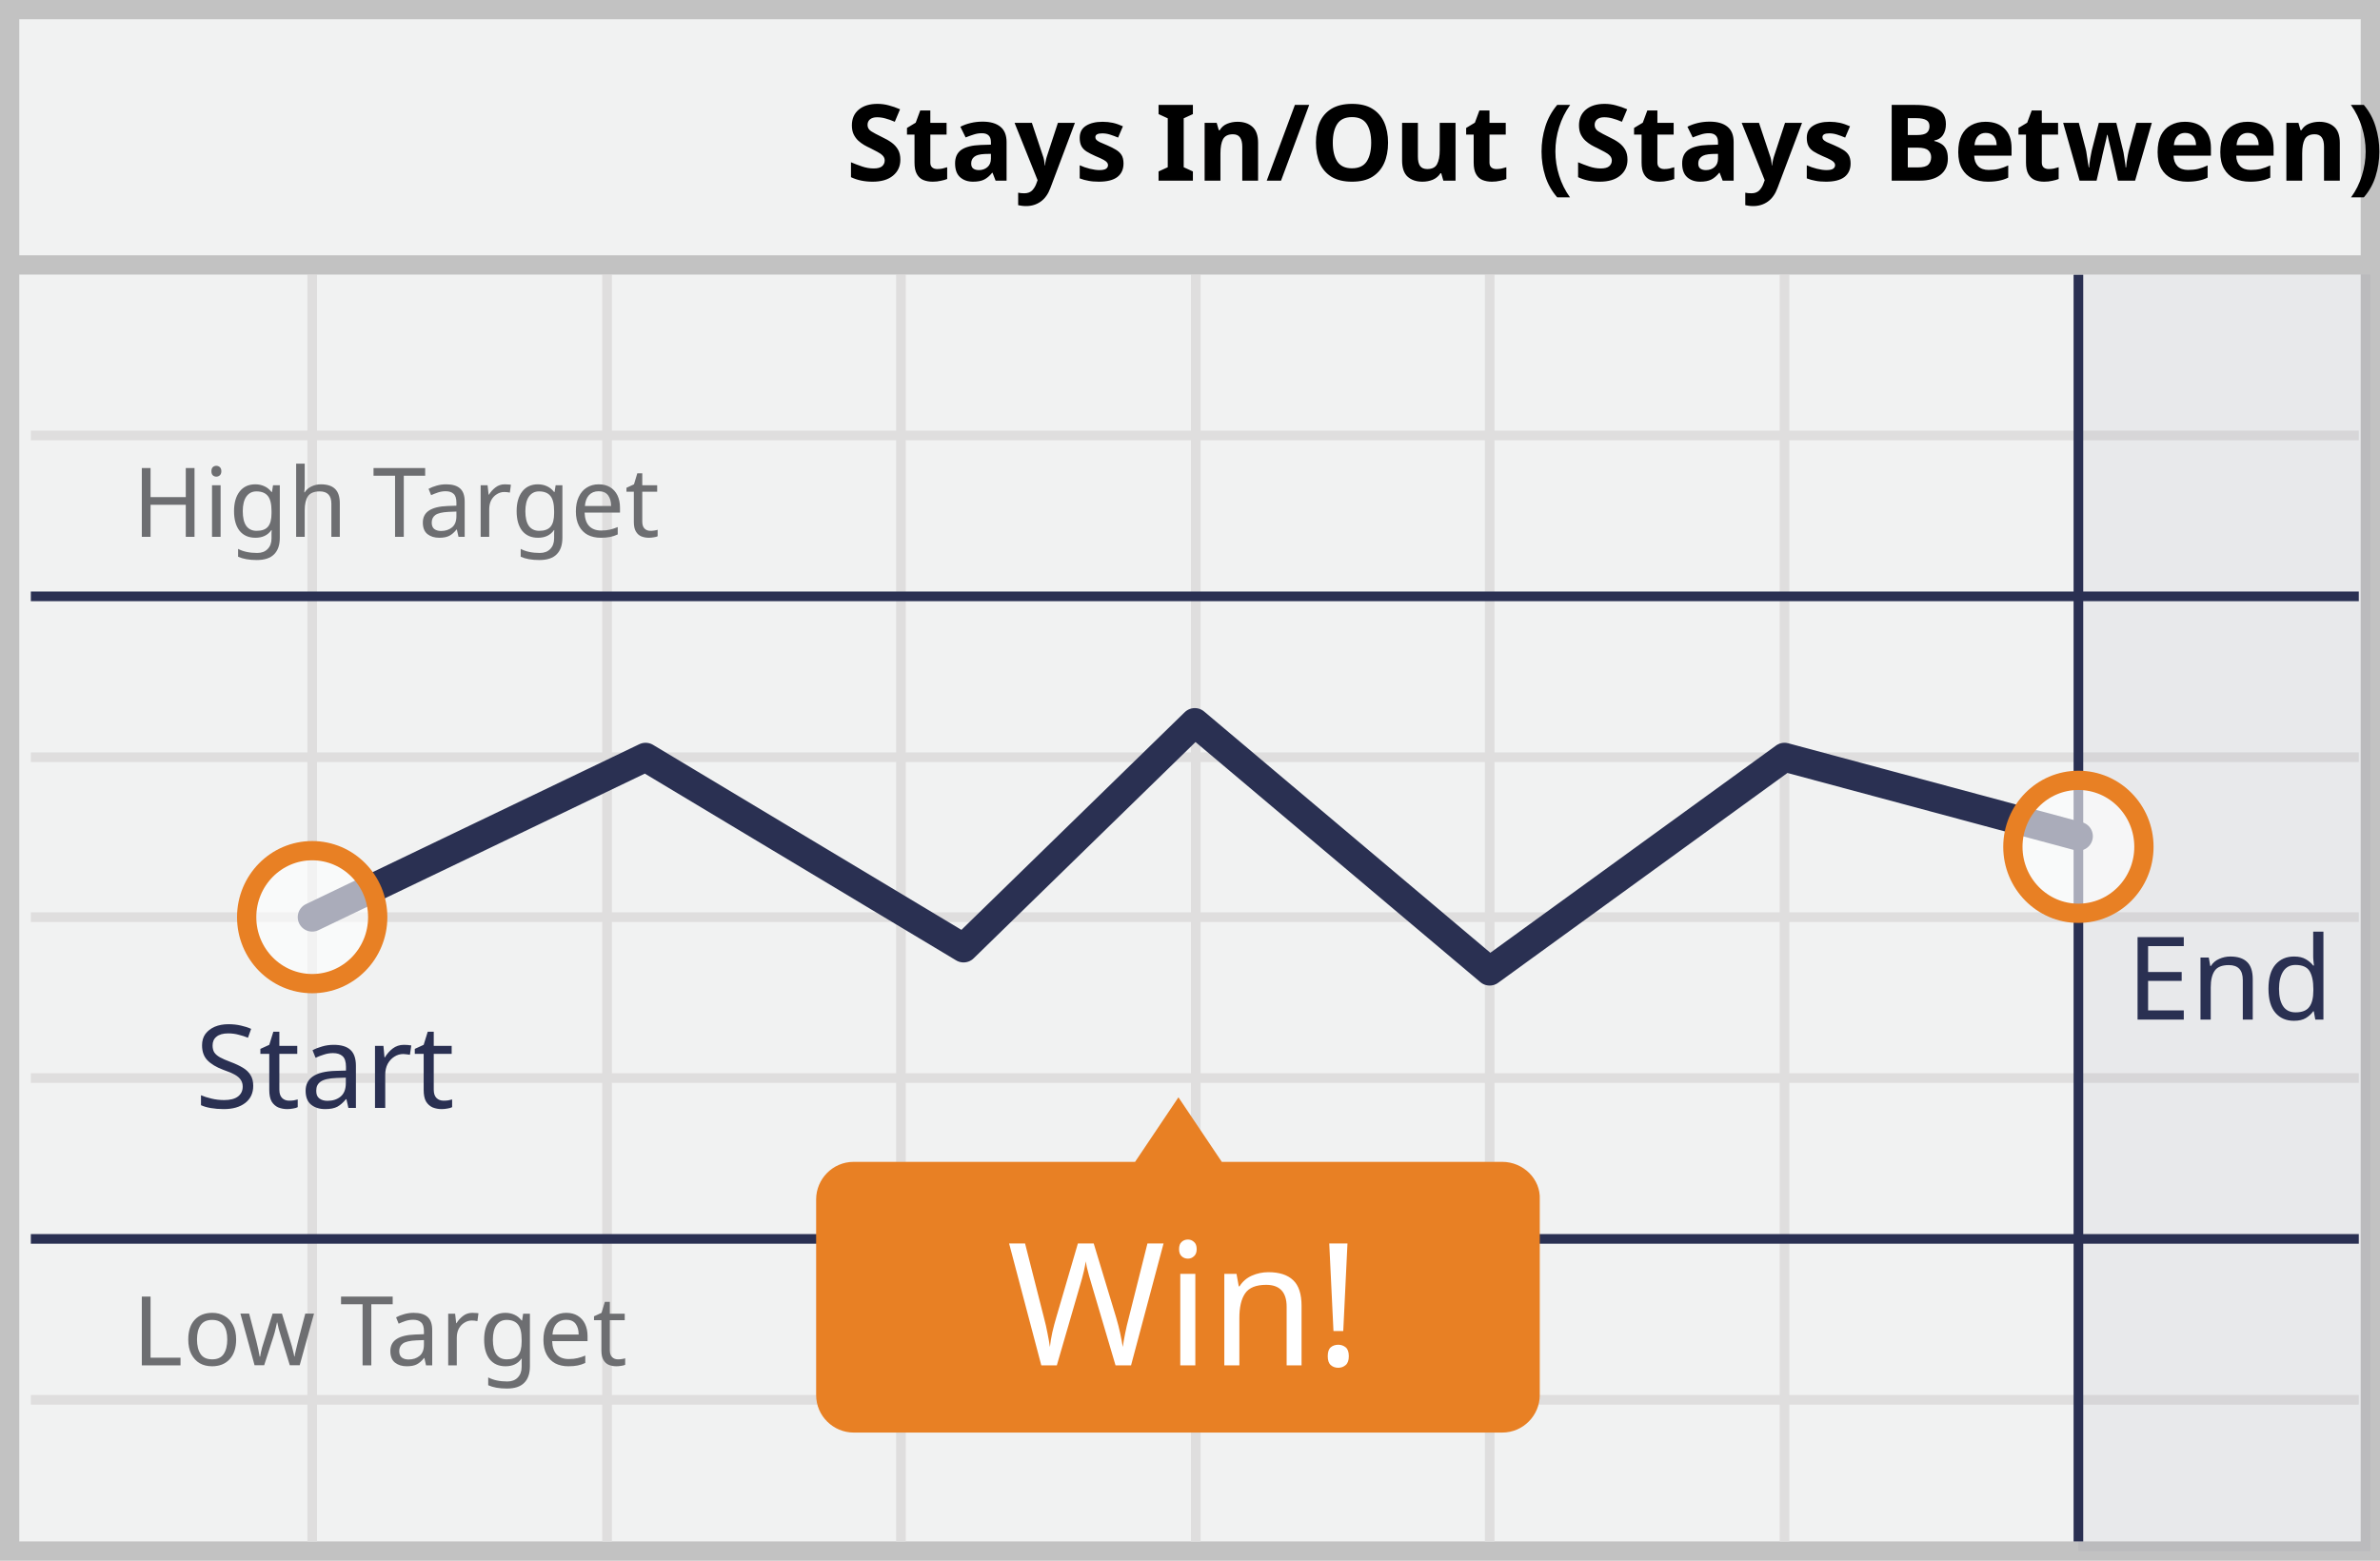
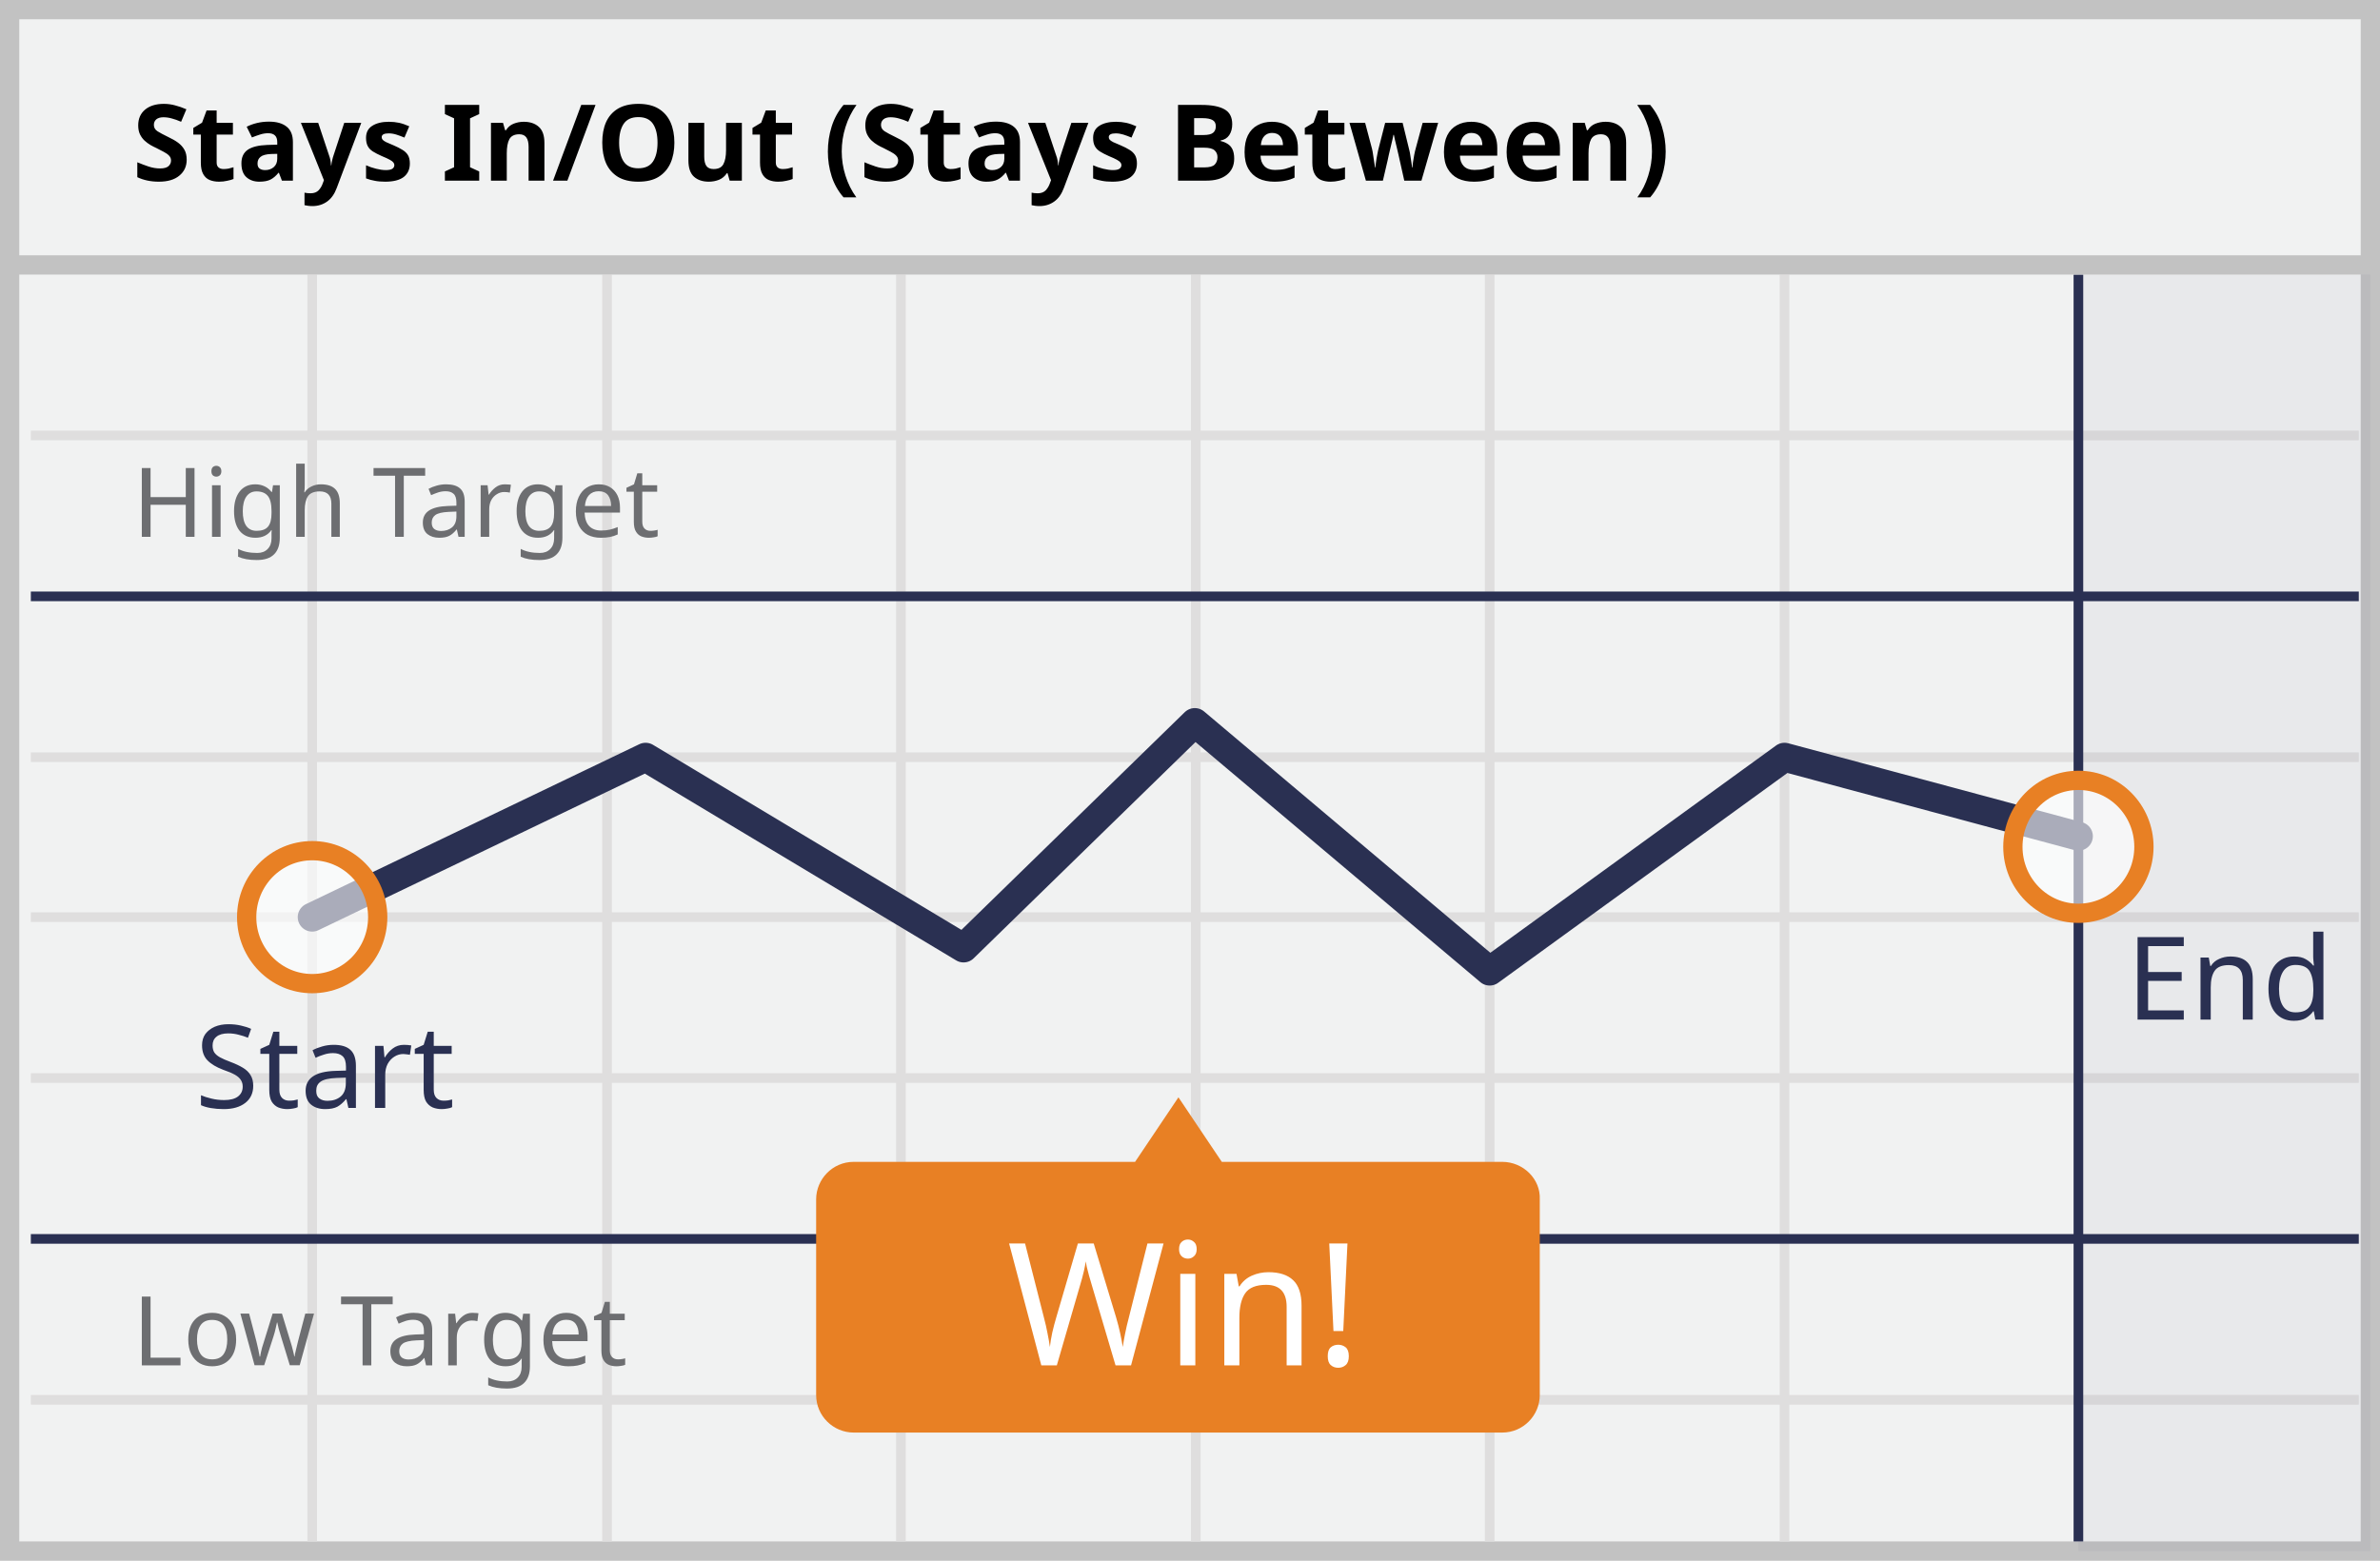
<svg xmlns="http://www.w3.org/2000/svg" version="1.1" id="Layer_1" x="0px" y="0px" viewBox="0 0 247 162" style="enable-background:new 0 0 247 162;" xml:space="preserve">
  <style type="text/css">
	.st0{fill:#F1F2F2;stroke:#C2C2C2;stroke-width:2;stroke-miterlimit:10;}
	.st1{fill:none;stroke:#DFDEDE;stroke-miterlimit:10;}
	.st2{fill:none;stroke:#2A3052;stroke-linejoin:round;stroke-miterlimit:10;}
	.st3{opacity:5.000000e-02;fill:#2A3052;}
	.st4{font-family:'Roboto-Bold';}
	.st5{font-size:12px;}
	.st6{font-family:'Roboto-Regular';}
	.st7{font-size:11px; font-weight:bold;}
	.st8{fill:none;stroke:#2A3052;stroke-width:3;stroke-linecap:round;stroke-linejoin:round;stroke-miterlimit:10;}
	.st9{fill:#2A3052;}
	.st10{fill:#6D6E71;}
	.st11{font-family:'Roboto-Italic';}
	.st12{font-size:10px;}
	.st13{fill:#E88024;}
	.st14{fill:#FFFFFF;}
	.st15{font-size:17.723px;}
	.st16{opacity:0.6;}
	.st17{fill:none;stroke:#E88024;stroke-width:2;stroke-miterlimit:10;}
</style>
  <g>
    <g>
      <rect x="1" y="1" class="st0" width="245" height="160" />
      <g>
        <line class="st1" x1="3.2" y1="45.2" x2="244.8" y2="45.2" />
        <line class="st1" x1="3.2" y1="78.6" x2="244.8" y2="78.6" />
        <line class="st1" x1="3.2" y1="111.9" x2="244.8" y2="111.9" />
        <line class="st1" x1="3.2" y1="145.3" x2="244.8" y2="145.3" />
        <line class="st1" x1="32.4" y1="28.5" x2="32.4" y2="160" />
        <line class="st1" x1="63" y1="28.5" x2="63" y2="160" />
        <line class="st1" x1="93.5" y1="28.5" x2="93.5" y2="160" />
        <line class="st1" x1="124.1" y1="28.5" x2="124.1" y2="160" />
        <line class="st1" x1="154.6" y1="28.5" x2="154.6" y2="160" />
        <line class="st1" x1="185.2" y1="28.5" x2="185.2" y2="160" />
        <line class="st1" x1="3.2" y1="95.2" x2="244.8" y2="95.2" />
        <line class="st2" x1="215.7" y1="28.5" x2="215.7" y2="160" />
        <line class="st2" x1="3.2" y1="61.9" x2="244.8" y2="61.9" />
        <line class="st2" x1="3.2" y1="128.6" x2="244.8" y2="128.6" />
      </g>
      <rect x="215.7" y="27.5" class="st3" width="30.3" height="133.5" />
      <line class="st0" x1="1.5" y1="27.5" x2="246.5" y2="27.5" />
-       <text transform="matrix(1 0 0 1 87.8156 18.75)" class="st6 st7">Stays In/Out (Stays Between)</text>
+       <text transform="matrix(1 0 0 1 13.75 18.75)" class="st6 st7">Stays In/Out (Stays Between)</text>
    </g>
    <polyline class="st8" points="32.4,95.2 67,78.6 100,98.4 124,75 154.6,100.8 185.2,78.6 215.7,86.8  " />
    <text transform="matrix(1 0 0 1 20.2499 115)" class="st9 st6 st5">Start</text>
    <text transform="matrix(1 0 0 1 220.6835 105.8333)" class="st9 st6 st5">End</text>
    <g>
      <text transform="matrix(1 0 0 1 13.7496 141.7254)" class="st10 st11 st12">Low Target</text>
    </g>
    <g>
      <text transform="matrix(1 0 0 1 13.7496 55.7254)" class="st10 st11 st12">High Target</text>
    </g>
    <g>
      <path class="st13" d="M155.9,120.6h-29.1l-4.5-6.7l-4.5,6.7H88.6c-2.2,0-3.9,1.8-3.9,3.9v20.3c0,2.2,1.8,3.9,3.9,3.9h67.3    c2.2,0,3.9-1.8,3.9-3.9v-20.3C159.9,122.4,158.1,120.6,155.9,120.6z" />
      <g>
        <text transform="matrix(1 0 0 1 104.5065 141.7255)" class="st14 st4 st15">Win!</text>
      </g>
    </g>
    <g>
      <g class="st16">
        <ellipse class="st14" cx="215.7" cy="87.9" rx="6.8" ry="6.9" />
      </g>
      <g>
        <ellipse class="st17" cx="215.7" cy="87.9" rx="6.8" ry="6.9" />
      </g>
    </g>
    <g>
      <g class="st16">
        <ellipse class="st14" cx="32.4" cy="95.2" rx="6.8" ry="6.9" />
      </g>
      <g>
        <ellipse class="st17" cx="32.4" cy="95.2" rx="6.8" ry="6.9" />
      </g>
    </g>
  </g>
</svg>
